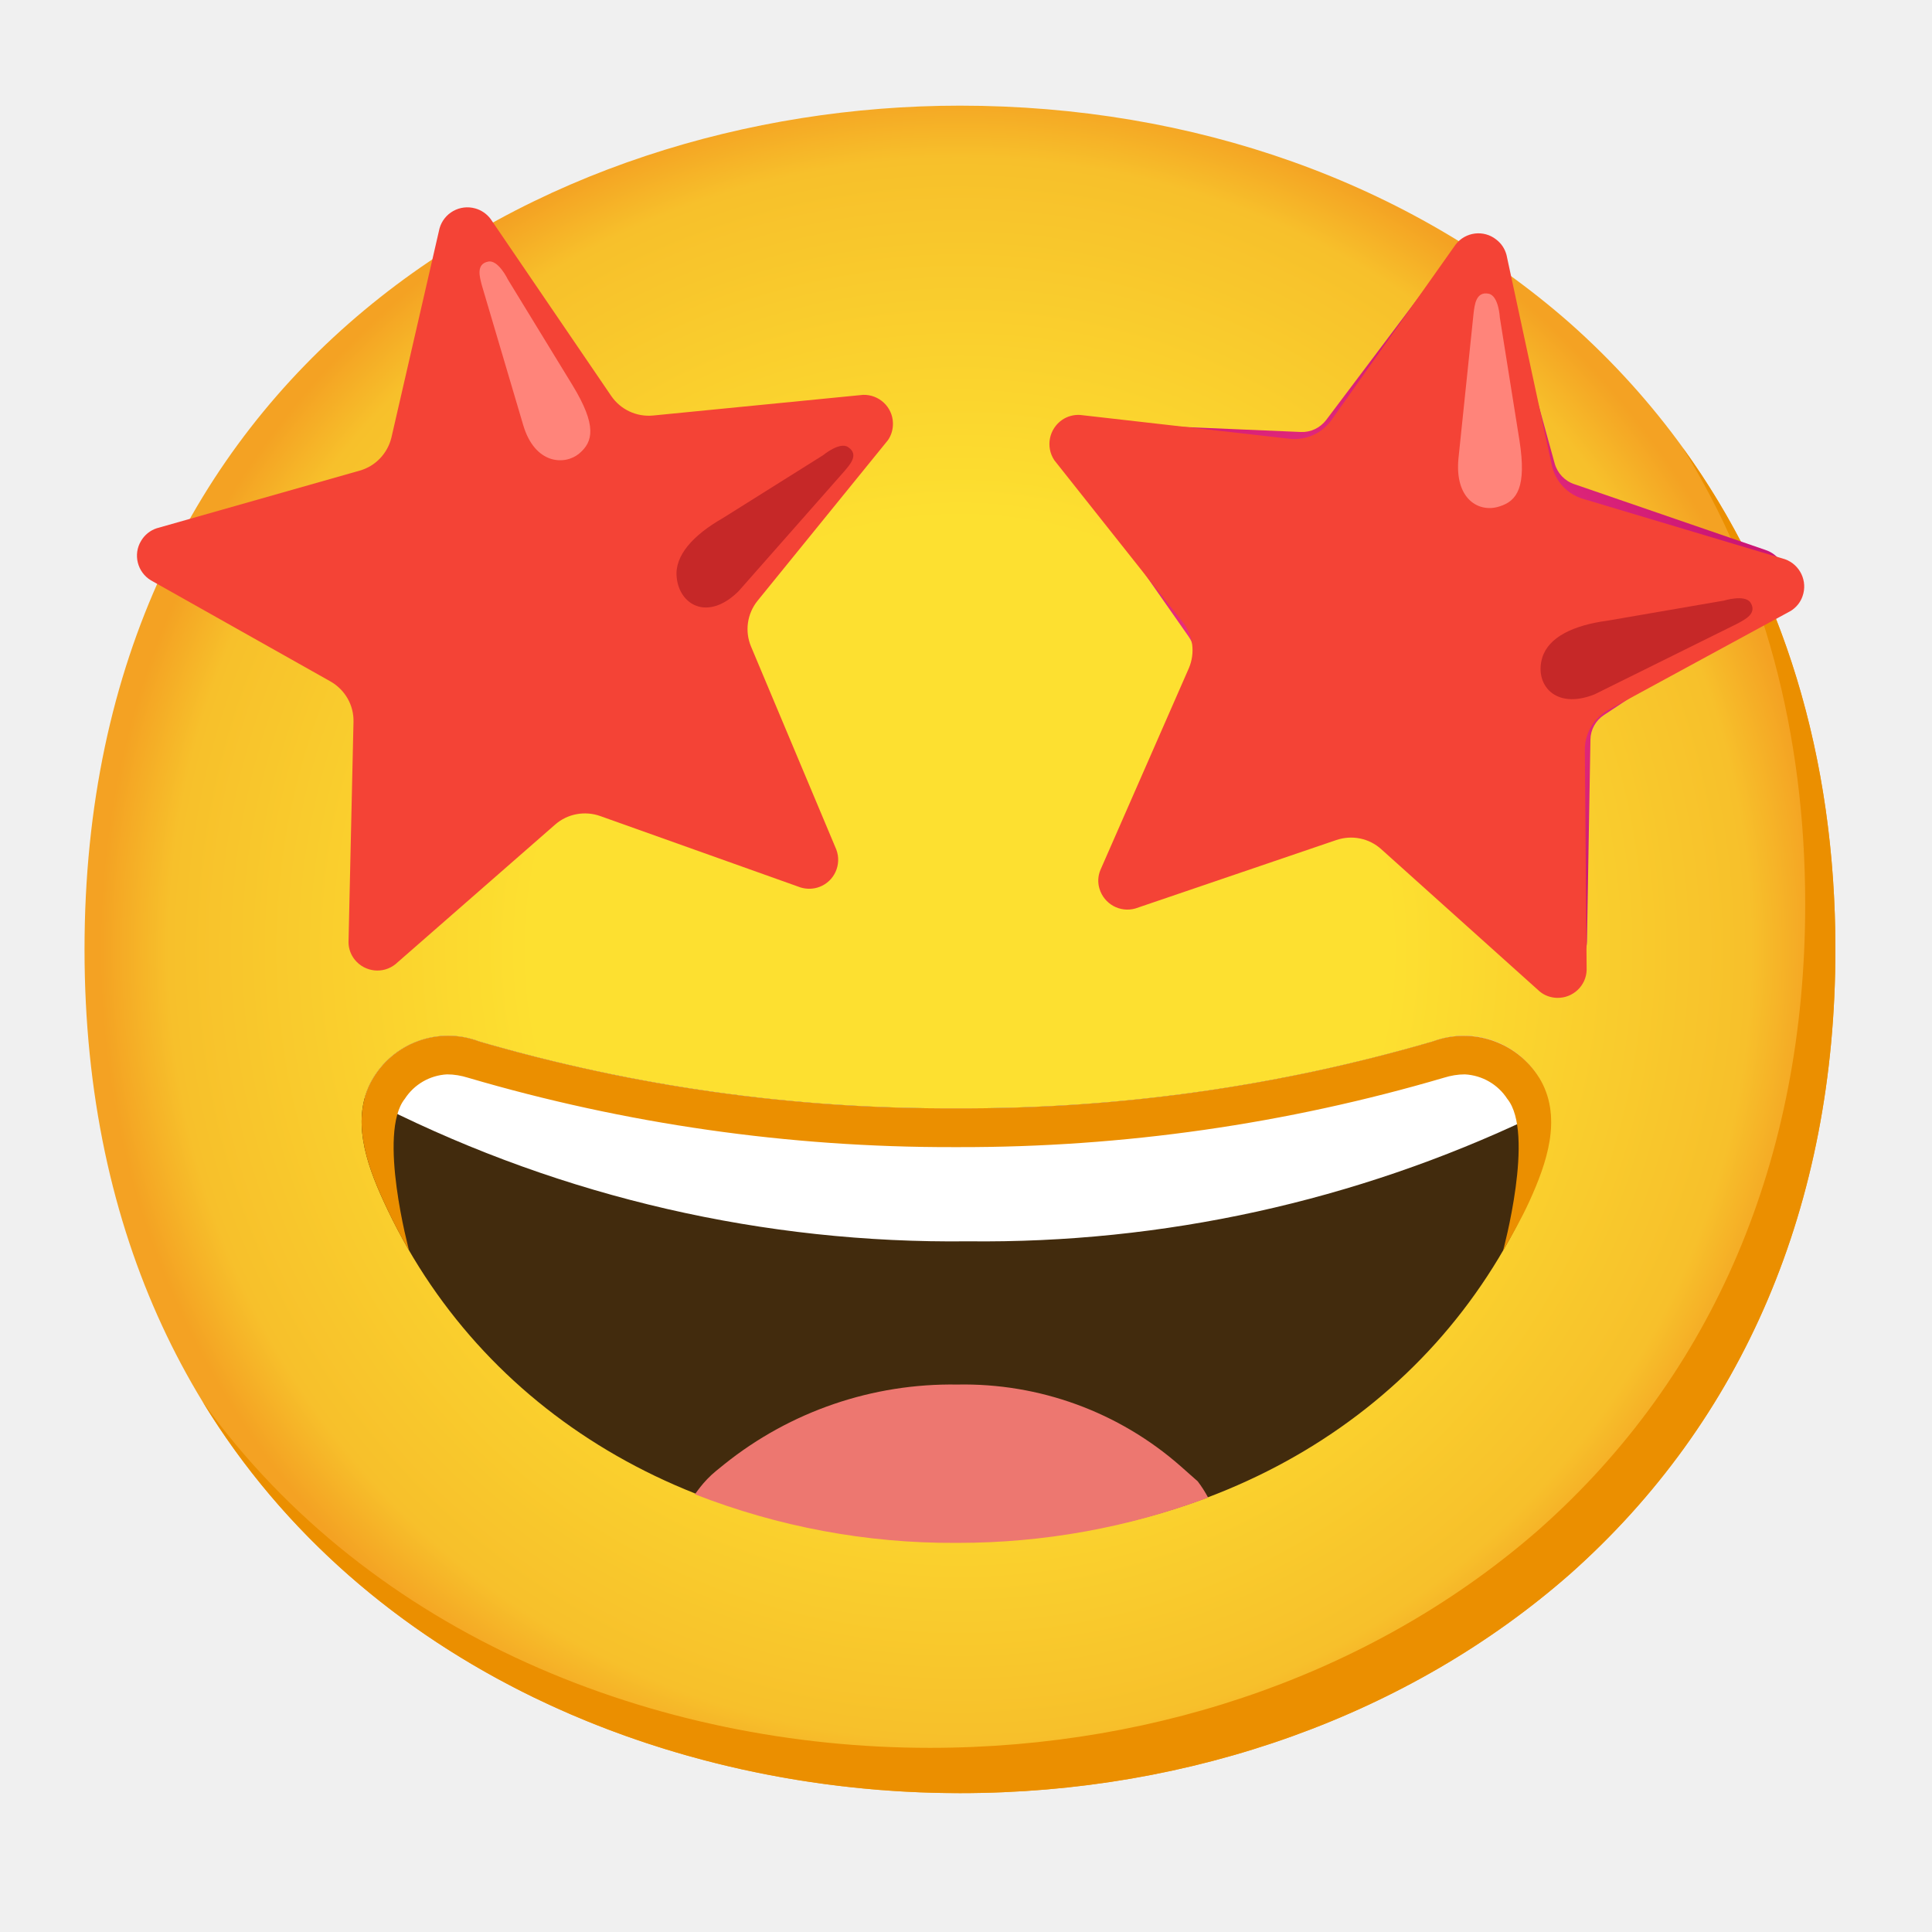
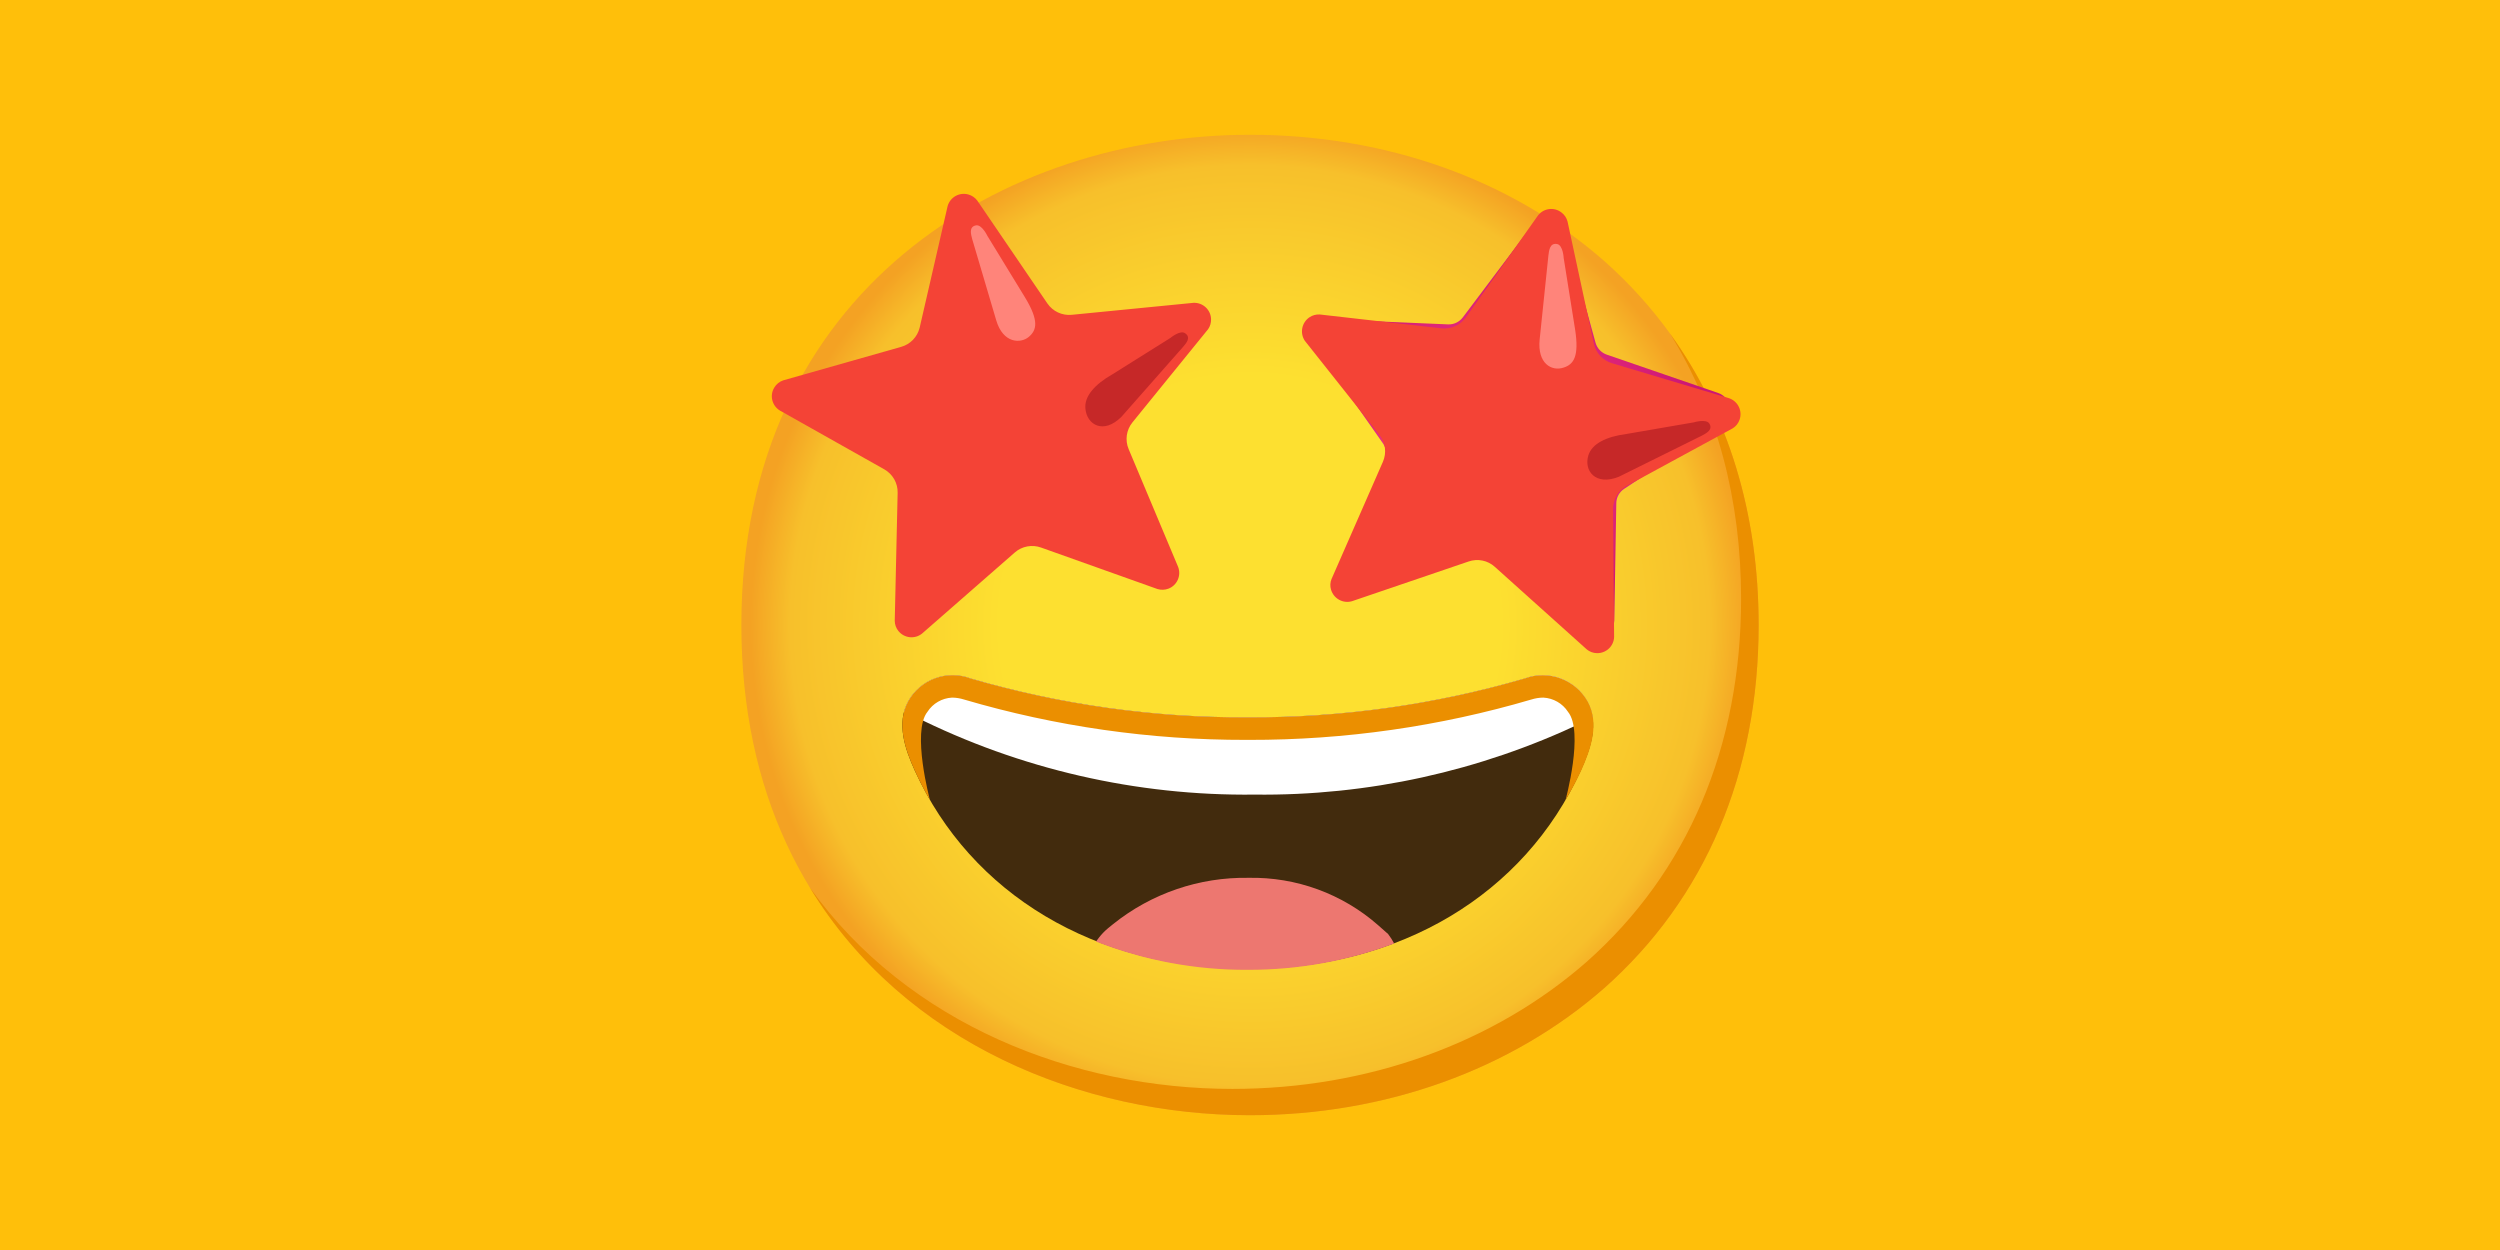
- <svg xmlns="http://www.w3.org/2000/svg" version="1.1" id="Layer_1" x="0px" y="0px" viewBox="0 0 128 128" style="enable-background:new 0 0 128 128;" xml:space="preserve">
-   <g id="gold">
-     <radialGradient id="face_1_" cx="63.6" cy="512.9" r="56.96" gradientTransform="matrix(1 0 0 1 0 -450)" gradientUnits="userSpaceOnUse">
-       <stop offset="0.5" style="stop-color:#FDE030" />
-       <stop offset="0.92" style="stop-color:#F7C02B" />
-       <stop offset="1" style="stop-color:#F4A223" />
+ <svg xmlns="http://www.w3.org/2000/svg" width="1280px" height="640px" viewBox="0 0 1280 640" version="1.1" id="svg1" xml:space="preserve">
+   <defs id="defs1">
+     <radialGradient id="face_1_-9" cx="63.6" cy="512.9" r="56.96" gradientTransform="translate(0,-450)" gradientUnits="userSpaceOnUse">
+       <stop offset="0.5" style="stop-color:#FDE030" id="stop1-1" />
+       <stop offset="0.92" style="stop-color:#F7C02B" id="stop2-2" />
+       <stop offset="1" style="stop-color:#F4A223" id="stop3-7" />
    </radialGradient>
-     <path id="face" style="fill:url(#face_1_);" d="M63.6,118.8c-27.9,0-58-17.5-58-55.9S35.7,7,63.6,7c15.5,0,29.8,5.1,40.4,14.4   c11.5,10.2,17.6,24.6,17.6,41.5s-6.1,31.2-17.6,41.4C93.4,113.6,79,118.8,63.6,118.8z" />
-     <path style="fill:#EB8F00;" d="M111.49,29.67c5.33,8.6,8.11,18.84,8.11,30.23c0,16.9-6.1,31.2-17.6,41.4   c-10.6,9.3-25,14.5-40.4,14.5c-18.06,0-37-7.35-48.18-22.94c10.76,17.66,31,25.94,50.18,25.94c15.4,0,29.8-5.2,40.4-14.5   c11.5-10.2,17.6-24.5,17.6-41.4C121.6,50.16,118.13,38.84,111.49,29.67z" />
-   </g>
-   <g id="facial_expressions">
-     <g id="grinning-face-with-star-eyes">
-       <g id="eyes">
-         <radialGradient id="SVGID_1_" cx="94.52" cy="89.652" r="23.911" fx="85.857" fy="82.64" gradientTransform="matrix(1 0 0 -1 0 130)" gradientUnits="userSpaceOnUse">
-           <stop offset="0.2" style="stop-color:#FF4081" />
-           <stop offset="0.88" style="stop-color:#CC1775" />
+     <radialGradient id="SVGID_1_-0" cx="94.52" cy="89.652" r="23.911" fx="85.857" fy="82.64" gradientTransform="matrix(1,0,0,-1,0,130)" gradientUnits="userSpaceOnUse">
+       <stop offset="0.2" style="stop-color:#FF4081" id="stop4-9" />
+       <stop offset="0.88" style="stop-color:#CC1775" id="stop5-3" />
+     </radialGradient>
+     <radialGradient id="face_1_-9-3" cx="63.6" cy="512.9" r="56.96" gradientTransform="translate(0,-450)" gradientUnits="userSpaceOnUse">
+       <stop offset="0.5" style="stop-color:#FDE030" id="stop1-1-1" />
+       <stop offset="0.92" style="stop-color:#F7C02B" id="stop2-2-9" />
+       <stop offset="1" style="stop-color:#F4A223" id="stop3-7-4" />
+     </radialGradient>
+     <radialGradient id="SVGID_1_-0-7" cx="94.52" cy="89.652" r="23.911" fx="85.857" fy="82.64" gradientTransform="matrix(1,0,0,-1,0,130)" gradientUnits="userSpaceOnUse">
+       <stop offset="0.2" style="stop-color:#FF4081" id="stop4-9-8" />
+       <stop offset="0.88" style="stop-color:#CC1775" id="stop5-3-4" />
+     </radialGradient>
+   </defs>
+   <g id="layer1">
+     <rect style="fill:#ffbf0a;fill-opacity:1;stroke-width:2.12" id="rect1" width="1280" height="640" x="0" y="0" />
+     <g id="g1" transform="matrix(4.490006,0,0,4.490006,354.4356,37.57863)">
+       <g id="gold">
+         <radialGradient id="face_1_" cx="63.6" cy="512.9" r="56.96" gradientTransform="translate(0,-450)" gradientUnits="userSpaceOnUse">
+           <stop offset="0.5" style="stop-color:#FDE030" id="stop1" />
+           <stop offset="0.92" style="stop-color:#F7C02B" id="stop2" />
+           <stop offset="1" style="stop-color:#F4A223" id="stop3" />
        </radialGradient>
-         <path style="fill:url(#SVGID_1_);" d="M95.92,17.13l-8.06,10.7c-0.4,0.52-1.02,0.82-1.68,0.79L72.8,28.05     c-1.1-0.05-2.04,0.81-2.09,1.91c-0.02,0.44,0.11,0.87,0.36,1.23l7.69,11c0.37,0.53,0.46,1.2,0.24,1.81l-4.68,12.56     c-0.38,1.04,0.15,2.19,1.18,2.57c0.41,0.15,0.85,0.16,1.27,0.04l12.81-3.92c0.63-0.19,1.31-0.06,1.83,0.35l10.49,8.33     c0.87,0.68,2.12,0.54,2.81-0.33c0.27-0.35,0.42-0.77,0.43-1.21L105.37,49c0.01-0.66,0.35-1.27,0.9-1.63L117.43,40     c0.92-0.61,1.18-1.85,0.57-2.77c-0.24-0.37-0.6-0.65-1.02-0.79l-12.67-4.36c-0.64-0.21-1.13-0.73-1.31-1.38l-3.56-12.91     c-0.3-1.06-1.41-1.68-2.47-1.38C96.55,16.53,96.18,16.78,95.92,17.13z" />
+         <path id="face" style="fill:url(#face_1_)" d="M 63.6,118.8 C 35.7,118.8 5.6,101.3 5.6,62.9 5.6,24.5 35.7,7 63.6,7 c 15.5,0 29.8,5.1 40.4,14.4 11.5,10.2 17.6,24.6 17.6,41.5 0,16.9 -6.1,31.2 -17.6,41.4 -10.6,9.3 -25,14.5 -40.4,14.5 z" />
+         <path style="fill:#eb8f00" d="m 111.49,29.67 c 5.33,8.6 8.11,18.84 8.11,30.23 0,16.9 -6.1,31.2 -17.6,41.4 -10.6,9.3 -25,14.5 -40.4,14.5 -18.06,0 -37,-7.35 -48.18,-22.94 10.76,17.66 31,25.94 50.18,25.94 15.4,0 29.8,-5.2 40.4,-14.5 11.5,-10.2 17.6,-24.5 17.6,-41.4 0,-12.74 -3.47,-24.06 -10.11,-33.23 z" id="path3" />
+       </g>
+       <g id="facial_expressions">
+         <g id="grinning-face-with-star-eyes">
+           <g id="eyes">
+             <radialGradient id="SVGID_1_" cx="94.52" cy="89.652" r="23.911" fx="85.857" fy="82.64" gradientTransform="matrix(1,0,0,-1,0,130)" gradientUnits="userSpaceOnUse">
+               <stop offset="0.2" style="stop-color:#FF4081" id="stop4" />
+               <stop offset="0.88" style="stop-color:#CC1775" id="stop5" />
+             </radialGradient>
+             <path style="fill:url(#SVGID_1_)" d="m 95.92,17.13 -8.06,10.7 c -0.4,0.52 -1.02,0.82 -1.68,0.79 L 72.8,28.05 c -1.1,-0.05 -2.04,0.81 -2.09,1.91 -0.02,0.44 0.11,0.87 0.36,1.23 l 7.69,11 c 0.37,0.53 0.46,1.2 0.24,1.81 l -4.68,12.56 c -0.38,1.04 0.15,2.19 1.18,2.57 0.41,0.15 0.85,0.16 1.27,0.04 l 12.81,-3.92 c 0.63,-0.19 1.31,-0.06 1.83,0.35 l 10.49,8.33 c 0.87,0.68 2.12,0.54 2.81,-0.33 0.27,-0.35 0.42,-0.77 0.43,-1.21 L 105.37,49 c 0.01,-0.66 0.35,-1.27 0.9,-1.63 L 117.43,40 c 0.92,-0.61 1.18,-1.85 0.57,-2.77 -0.24,-0.37 -0.6,-0.65 -1.02,-0.79 L 104.31,32.08 C 103.67,31.87 103.18,31.35 103,30.7 L 99.44,17.79 c -0.3,-1.06 -1.41,-1.68 -2.47,-1.38 -0.42,0.12 -0.79,0.37 -1.05,0.72 z" id="path5" />
+           </g>
+         </g>
+         <path style="fill:#f44336" d="m 99.81,16.89 3,13.92 c 0.23,1.07 1.02,1.93 2.07,2.24 l 13.38,4 c 1,0.36 1.52,1.46 1.16,2.46 -0.14,0.4 -0.41,0.73 -0.77,0.96 l -12,6.52 C 105.64,47.5 105,48.54 105,49.67 l 0.12,14.59 c -0.03,1.05 -0.91,1.88 -1.97,1.85 -0.42,-0.01 -0.83,-0.16 -1.15,-0.43 L 91.52,56.27 c -0.81,-0.74 -1.96,-0.97 -3,-0.61 l -13.3,4.53 c -1.02,0.29 -2.08,-0.3 -2.38,-1.32 -0.12,-0.4 -0.1,-0.83 0.06,-1.22 l 5.86,-13.37 c 0.44,-1.02 0.29,-2.19 -0.4,-3.06 L 69.85,30.49 c -0.59,-0.89 -0.35,-2.08 0.53,-2.68 0.34,-0.23 0.75,-0.34 1.17,-0.32 l 13.89,1.58 c 1.09,0.12 2.15,-0.36 2.78,-1.25 L 96.44,16.2 c 0.65,-0.84 1.86,-0.99 2.69,-0.33 0.34,0.26 0.57,0.61 0.68,1.02 z" id="path6" />
+         <path style="fill:#ff847a" d="m 96.63,30.34 1,-9.6 c 0.07,-0.53 0.15,-1.45 1,-1.28 0.67,0.14 0.74,1.59 0.74,1.59 l 1.3,8.14 c 0.48,3.09 -0.16,4 -1.32,4.36 -1.35,0.45 -3,-0.46 -2.72,-3.21 z" id="path7" />
+         <path style="fill:#c62828" d="m 105.65,46 9.47,-4.69 c 0.47,-0.26 1.31,-0.65 0.86,-1.38 -0.37,-0.57 -1.76,-0.14 -1.76,-0.14 l -7.71,1.33 c -2.28,0.3 -3.92,1.1 -4.33,2.45 -0.53,1.74 0.82,3.49 3.47,2.43 z" id="path8" />
+         <path style="fill:#f44336" d="m 32.5,14.5 8,11.74 c 0.62,0.9 1.67,1.39 2.76,1.29 l 13.92,-1.37 c 1.06,-0.03 1.95,0.8 1.98,1.86 0.01,0.41 -0.1,0.81 -0.33,1.14 L 50.2,39.79 c -0.7,0.86 -0.87,2.03 -0.44,3.05 l 5.65,13.45 c 0.37,0.99 -0.13,2.1 -1.12,2.47 -0.4,0.15 -0.83,0.16 -1.24,0.04 L 39.78,54.07 c -1.03,-0.37 -2.18,-0.16 -3,0.56 L 26.2,63.88 c -0.82,0.66 -2.02,0.53 -2.69,-0.29 -0.27,-0.33 -0.42,-0.75 -0.42,-1.17 L 23.42,47.83 C 23.45,46.72 22.86,45.7 21.9,45.15 L 10,38.45 C 9.1,37.91 8.8,36.73 9.35,35.83 9.58,35.44 9.95,35.14 10.38,35 l 13.45,-3.82 c 1.04,-0.29 1.84,-1.13 2.1,-2.18 l 3.19,-13.87 c 0.29,-1.02 1.35,-1.61 2.37,-1.32 0.4,0.11 0.76,0.36 1.01,0.69 z" id="path9" />
+         <path style="fill:#ff847a" d="m 34.66,28.15 -2.74,-9.26 c -0.13,-0.52 -0.41,-1.4 0.43,-1.56 0.67,-0.13 1.3,1.19 1.3,1.19 l 4.28,7 c 1.63,2.68 1.37,3.75 0.44,4.53 -0.93,0.78 -2.93,0.75 -3.71,-1.9 z" id="path10" />
+         <path style="fill:#c62828" d="m 48.94,39.16 7,-7.94 c 0.34,-0.41 1,-1.09 0.26,-1.59 -0.55,-0.4 -1.67,0.53 -1.67,0.53 l -6.63,4.16 c -2,1.14 -3.21,2.5 -3.07,3.91 0.17,1.86 2.07,2.96 4.11,0.93 z" id="path11" />
+         <path style="fill:#422b0d" d="M 102.07,71.62 C 100.67,69.09 97.63,67.98 94.93,69 84.67,71.99 74.03,73.48 63.34,73.43 52.65,73.48 42.01,71.99 31.75,69 c -2.69,-1.02 -5.73,0.08 -7.13,2.6 -1.36,2.51 -0.38,5.42 0.77,7.93 6.42,14.1 20.57,22.54 37.87,22.59 h 0.16 c 17.3,0 31.45,-8.49 37.88,-22.59 1.14,-2.53 2.13,-5.4 0.77,-7.91 z" id="path12" />
+         <path style="fill:#422b0d" d="M 63.42,100.89" id="path13" />
+         <path style="fill:#422b0d" d="M 63.49,74.7" id="path14" />
+         <path style="fill:#422b0d" d="M 63.49,74.7" id="path15" />
+         <path style="fill:#422b0d" d="M 63.42,100.89" id="path16" />
+         <path style="fill:#ed7770" d="M 79.35,98.14 C 78.98,97.8 78.6,97.49 78.22,97.14 74.14,93.55 68.86,91.62 63.42,91.73 57.82,91.64 52.37,93.5 48,97 c -0.38,0.31 -0.78,0.61 -1.15,1 -0.37,0.39 -0.57,0.67 -0.81,1 5.5,2.15 11.36,3.25 17.27,3.22 h 0.16 c 5.66,0 11.27,-1.01 16.57,-3 -0.2,-0.38 -0.43,-0.74 -0.69,-1.08 z" id="path17" />
+         <path style="fill:#ffffff" d="M 94.93,69 C 84.67,71.99 74.03,73.48 63.34,73.43 52.65,73.48 42.01,71.99 31.75,69 c -2.69,-1.02 -5.73,0.08 -7.13,2.6 -0.2,0.38 -0.36,0.78 -0.46,1.19 0.33,0.17 0.71,0.34 1.16,0.52 12.04,6.03 25.35,9.09 38.81,8.93 12.91,0.15 25.67,-2.66 37.33,-8.2 0.47,-0.2 0.86,-0.39 1.21,-0.57 -0.08,-0.65 -0.29,-1.29 -0.6,-1.87 -1.4,-2.52 -4.44,-3.63 -7.14,-2.6 z" id="path18" />
+         <path style="fill:#eb8f00" d="M 102.11,71.63 C 100.69,69.1 97.64,67.98 94.92,69 84.66,71.99 74.02,73.48 63.34,73.43 52.65,73.48 42.01,71.99 31.75,69 c -2.69,-1.02 -5.73,0.08 -7.13,2.6 -1.36,2.51 -0.38,5.42 0.77,7.93 0.51,1.13 1.08,2.24 1.71,3.31 0,0 -2.1,-7.78 -0.28,-10.04 0.62,-0.96 1.66,-1.56 2.8,-1.62 0.47,0 0.93,0.08 1.38,0.22 10.44,3.07 21.27,4.62 32.16,4.6 h 0.35 c 10.89,0.02 21.72,-1.53 32.16,-4.6 0.45,-0.14 0.91,-0.22 1.38,-0.22 1.14,0.06 2.19,0.66 2.81,1.62 1.85,2.26 -0.28,10.07 -0.28,10.07 0.62,-1.07 1.24,-2.17 1.76,-3.31 1.14,-2.51 2.13,-5.41 0.77,-7.93 z" id="path19" />
      </g>
    </g>
-     <path style="fill:#F44336;" d="M99.81,16.89l3,13.92c0.23,1.07,1.02,1.93,2.07,2.24l13.38,4c1,0.36,1.52,1.46,1.16,2.46   c-0.14,0.4-0.41,0.73-0.77,0.96l-12,6.52c-1.01,0.51-1.65,1.55-1.65,2.68l0.12,14.59c-0.03,1.05-0.91,1.88-1.97,1.85   c-0.42-0.01-0.83-0.16-1.15-0.43l-10.48-9.41c-0.81-0.74-1.96-0.97-3-0.61l-13.3,4.53c-1.02,0.29-2.08-0.3-2.38-1.32   c-0.12-0.4-0.1-0.83,0.06-1.22l5.86-13.37c0.44-1.02,0.29-2.19-0.4-3.06l-8.51-10.73c-0.59-0.89-0.35-2.08,0.53-2.68   c0.34-0.23,0.75-0.34,1.17-0.32l13.89,1.58c1.09,0.12,2.15-0.36,2.78-1.25l8.22-11.62c0.65-0.84,1.86-0.99,2.69-0.33   C99.47,16.13,99.7,16.48,99.81,16.89z" />
-     <path style="fill:#FF847A;" d="M96.63,30.34l1-9.6c0.07-0.53,0.15-1.45,1-1.28c0.67,0.14,0.74,1.59,0.74,1.59l1.3,8.14   c0.48,3.09-0.16,4-1.32,4.36C98,34,96.35,33.09,96.63,30.34z" />
-     <path style="fill:#C62828;" d="M105.65,46l9.47-4.69c0.47-0.26,1.31-0.65,0.86-1.38c-0.37-0.57-1.76-0.14-1.76-0.14l-7.71,1.33   c-2.28,0.3-3.92,1.1-4.33,2.45C101.65,45.31,103,47.06,105.65,46z" />
-     <path style="fill:#F44336;" d="M32.5,14.5l8,11.74c0.62,0.9,1.67,1.39,2.76,1.29l13.92-1.37c1.06-0.03,1.95,0.8,1.98,1.86   c0.01,0.41-0.1,0.81-0.33,1.14L50.2,39.79c-0.7,0.86-0.87,2.03-0.44,3.05l5.65,13.45c0.37,0.99-0.13,2.1-1.12,2.47   c-0.4,0.15-0.83,0.16-1.24,0.04l-13.27-4.73c-1.03-0.37-2.18-0.16-3,0.56L26.2,63.88c-0.82,0.66-2.02,0.53-2.69-0.29   c-0.27-0.33-0.42-0.75-0.42-1.17l0.33-14.59c0.03-1.11-0.56-2.13-1.52-2.68L10,38.45c-0.9-0.54-1.2-1.72-0.65-2.62   c0.23-0.39,0.6-0.69,1.03-0.83l13.45-3.82c1.04-0.29,1.84-1.13,2.1-2.18l3.19-13.87c0.29-1.02,1.35-1.61,2.37-1.32   C31.89,13.92,32.25,14.17,32.5,14.5z" />
-     <path style="fill:#FF847A;" d="M34.66,28.15l-2.74-9.26c-0.13-0.52-0.41-1.4,0.43-1.56c0.67-0.13,1.3,1.19,1.3,1.19l4.28,7   c1.63,2.68,1.37,3.75,0.44,4.53S35.44,30.8,34.66,28.15z" />
-     <path style="fill:#C62828;" d="M48.94,39.16l7-7.94c0.34-0.41,1-1.09,0.26-1.59c-0.55-0.4-1.67,0.53-1.67,0.53l-6.63,4.16   c-2,1.14-3.21,2.5-3.07,3.91C45,40.09,46.9,41.19,48.94,39.16z" />
-     <path style="fill:#422B0D;" d="M102.07,71.62c-1.4-2.53-4.44-3.64-7.14-2.62c-10.26,2.99-20.9,4.48-31.59,4.43   C52.65,73.48,42.01,71.99,31.75,69c-2.69-1.02-5.73,0.08-7.13,2.6c-1.36,2.51-0.38,5.42,0.77,7.93   c6.42,14.1,20.57,22.54,37.87,22.59h0.16c17.3,0,31.45-8.49,37.88-22.59C102.44,77,103.43,74.13,102.07,71.62z" />
-     <path style="fill:#422B0D;" d="M63.42,100.89" />
-     <path style="fill:#422B0D;" d="M63.49,74.7" />
-     <path style="fill:#422B0D;" d="M63.49,74.7" />
-     <path style="fill:#422B0D;" d="M63.42,100.89" />
-     <path style="fill:#ED7770;" d="M79.35,98.14c-0.37-0.34-0.75-0.65-1.13-1c-4.08-3.59-9.36-5.52-14.8-5.41   C57.82,91.64,52.37,93.5,48,97c-0.38,0.31-0.78,0.61-1.15,1s-0.57,0.67-0.81,1c5.5,2.15,11.36,3.25,17.27,3.22h0.16   c5.66,0,11.27-1.01,16.57-3C79.84,98.84,79.61,98.48,79.35,98.14z" />
-     <path style="fill:#FFFFFF;" d="M94.93,69c-10.26,2.99-20.9,4.48-31.59,4.43C52.65,73.48,42.01,71.99,31.75,69   c-2.69-1.02-5.73,0.08-7.13,2.6c-0.2,0.38-0.36,0.78-0.46,1.19c0.33,0.17,0.71,0.34,1.16,0.52c12.04,6.03,25.35,9.09,38.81,8.93   c12.91,0.15,25.67-2.66,37.33-8.2c0.47-0.2,0.86-0.39,1.21-0.57c-0.08-0.65-0.29-1.29-0.6-1.87C100.67,69.08,97.63,67.97,94.93,69z   " />
-     <path style="fill:#EB8F00;" d="M102.11,71.63c-1.42-2.53-4.47-3.65-7.19-2.63c-10.26,2.99-20.9,4.48-31.58,4.43   C52.65,73.48,42.01,71.99,31.75,69c-2.69-1.02-5.73,0.08-7.13,2.6c-1.36,2.51-0.38,5.42,0.77,7.93c0.51,1.13,1.08,2.24,1.71,3.31   c0,0-2.1-7.78-0.28-10.04c0.62-0.96,1.66-1.56,2.8-1.62c0.47,0,0.93,0.08,1.38,0.22c10.44,3.07,21.27,4.62,32.16,4.6h0.35   c10.89,0.02,21.72-1.53,32.16-4.6c0.45-0.14,0.91-0.22,1.38-0.22c1.14,0.06,2.19,0.66,2.81,1.62c1.85,2.26-0.28,10.07-0.28,10.07   c0.62-1.07,1.24-2.17,1.76-3.31C102.48,77.05,103.47,74.15,102.11,71.63z" />
  </g>
</svg>
